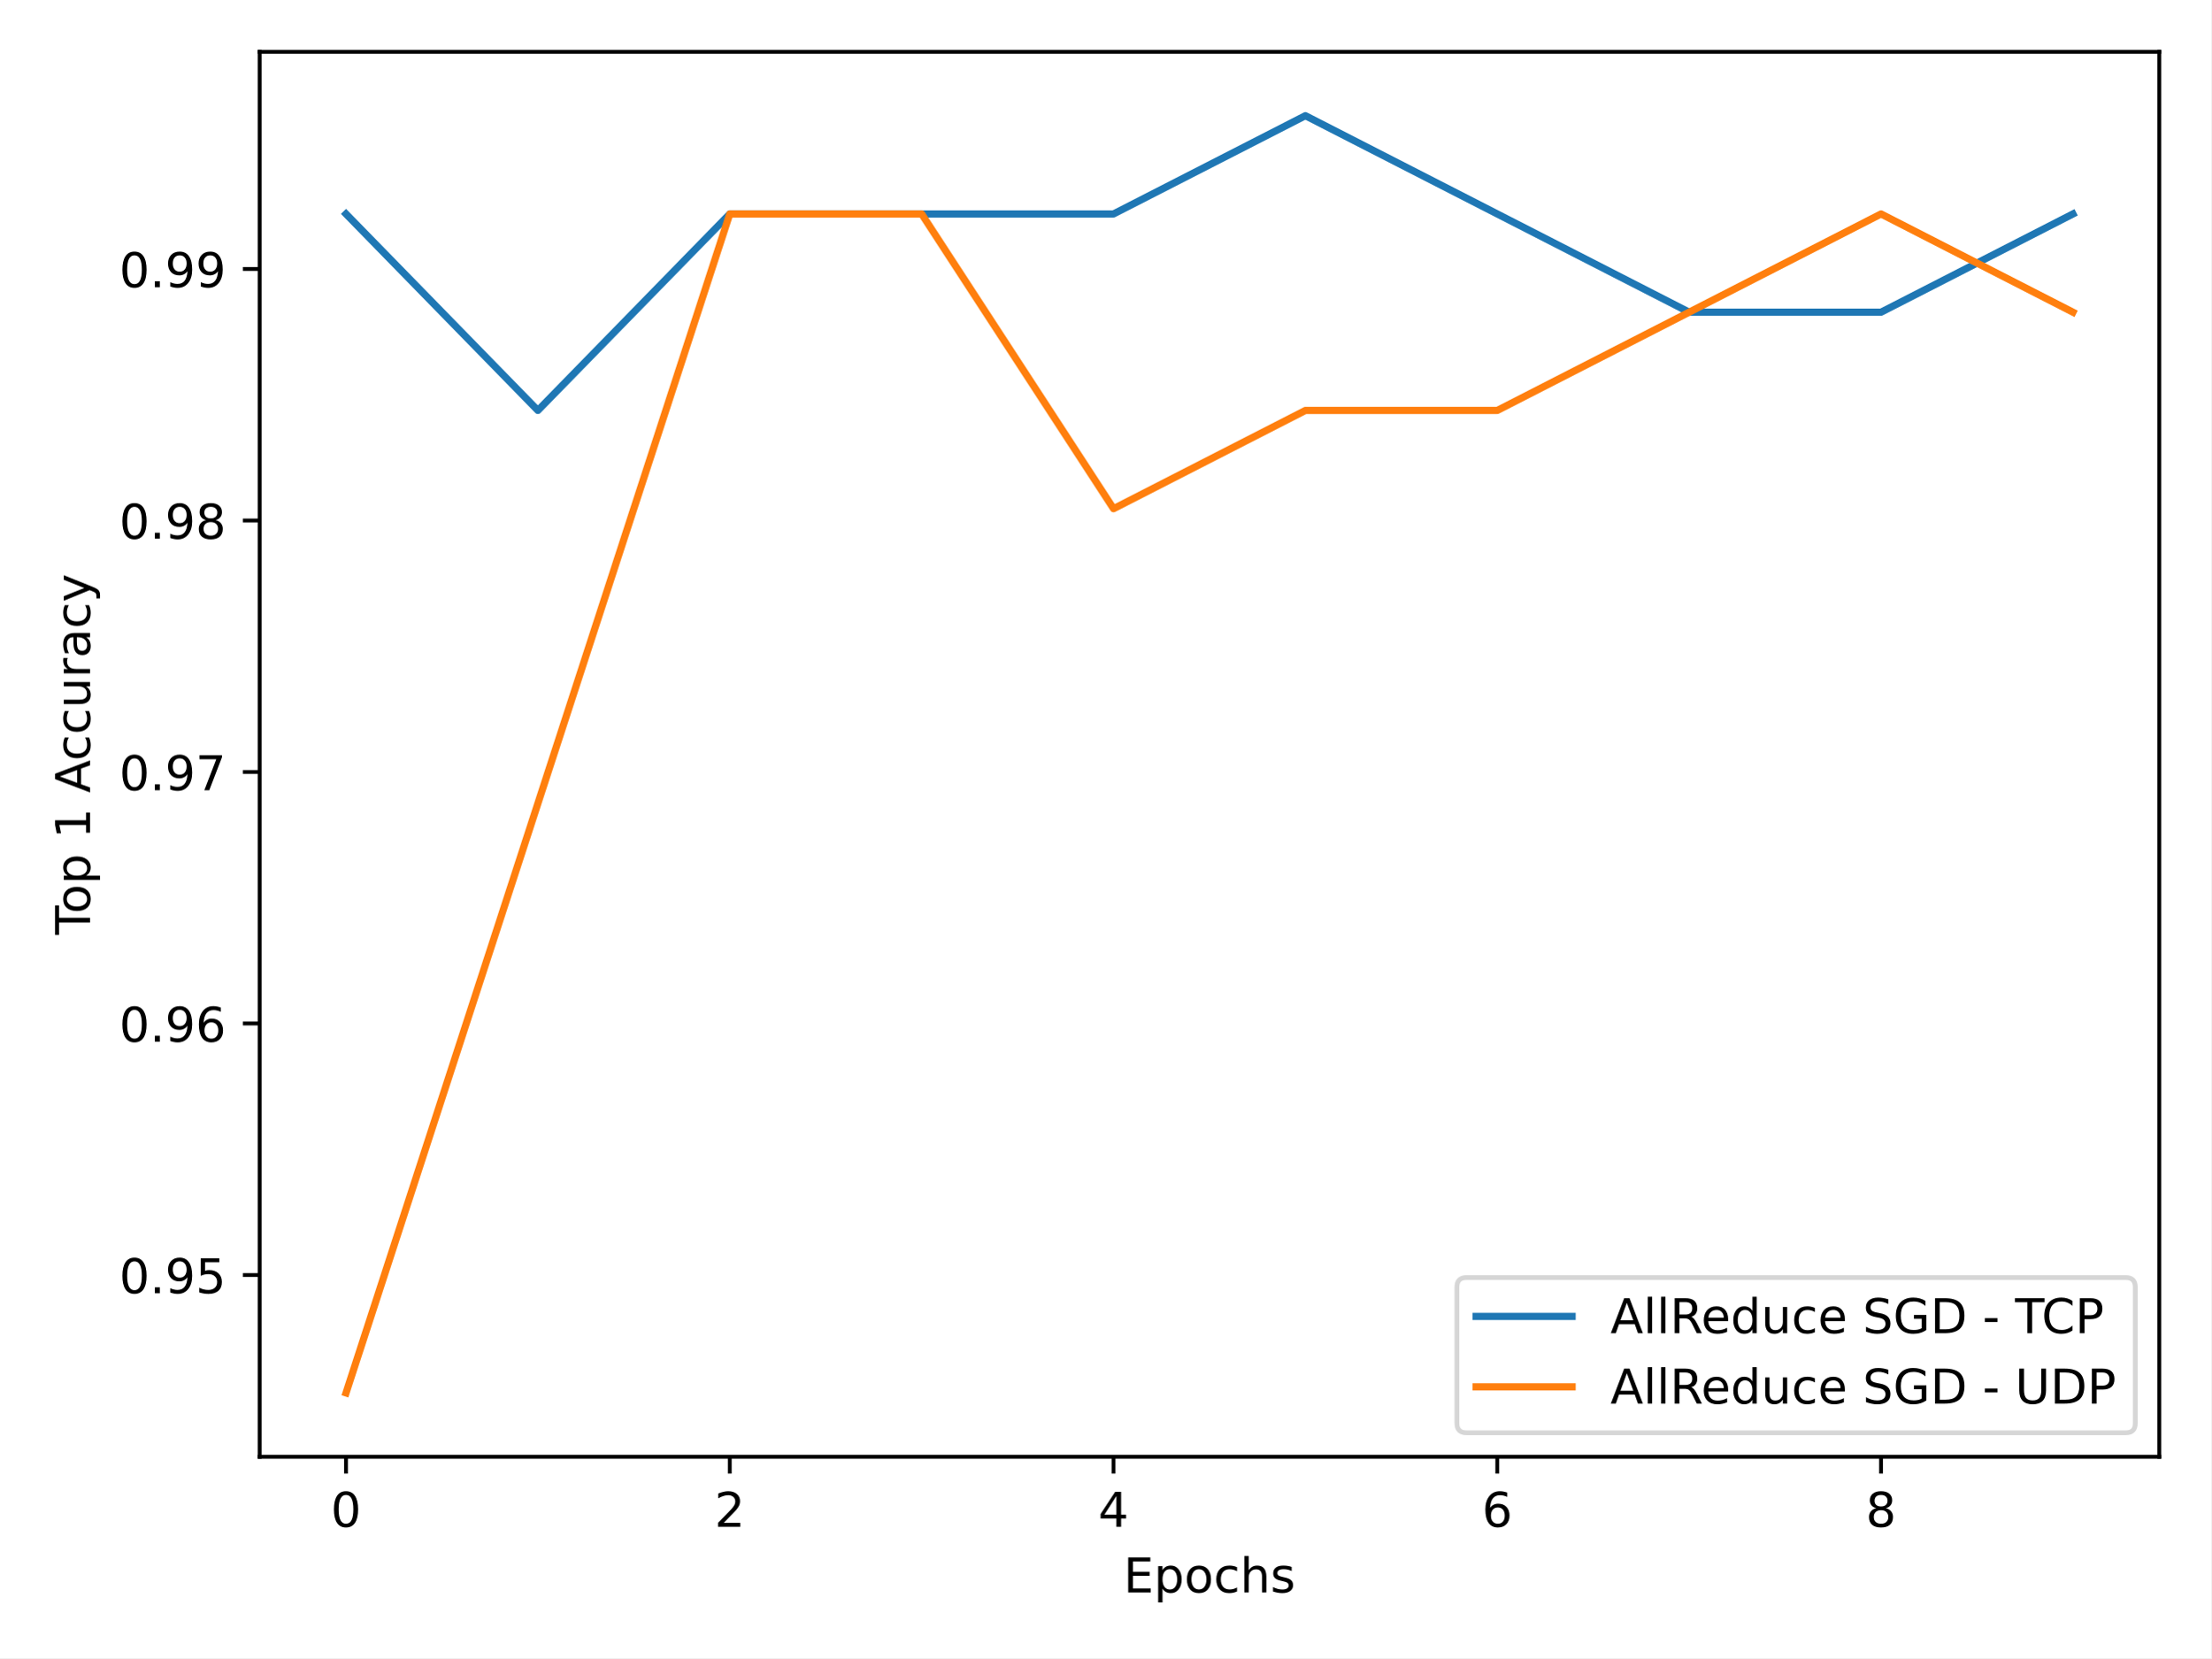
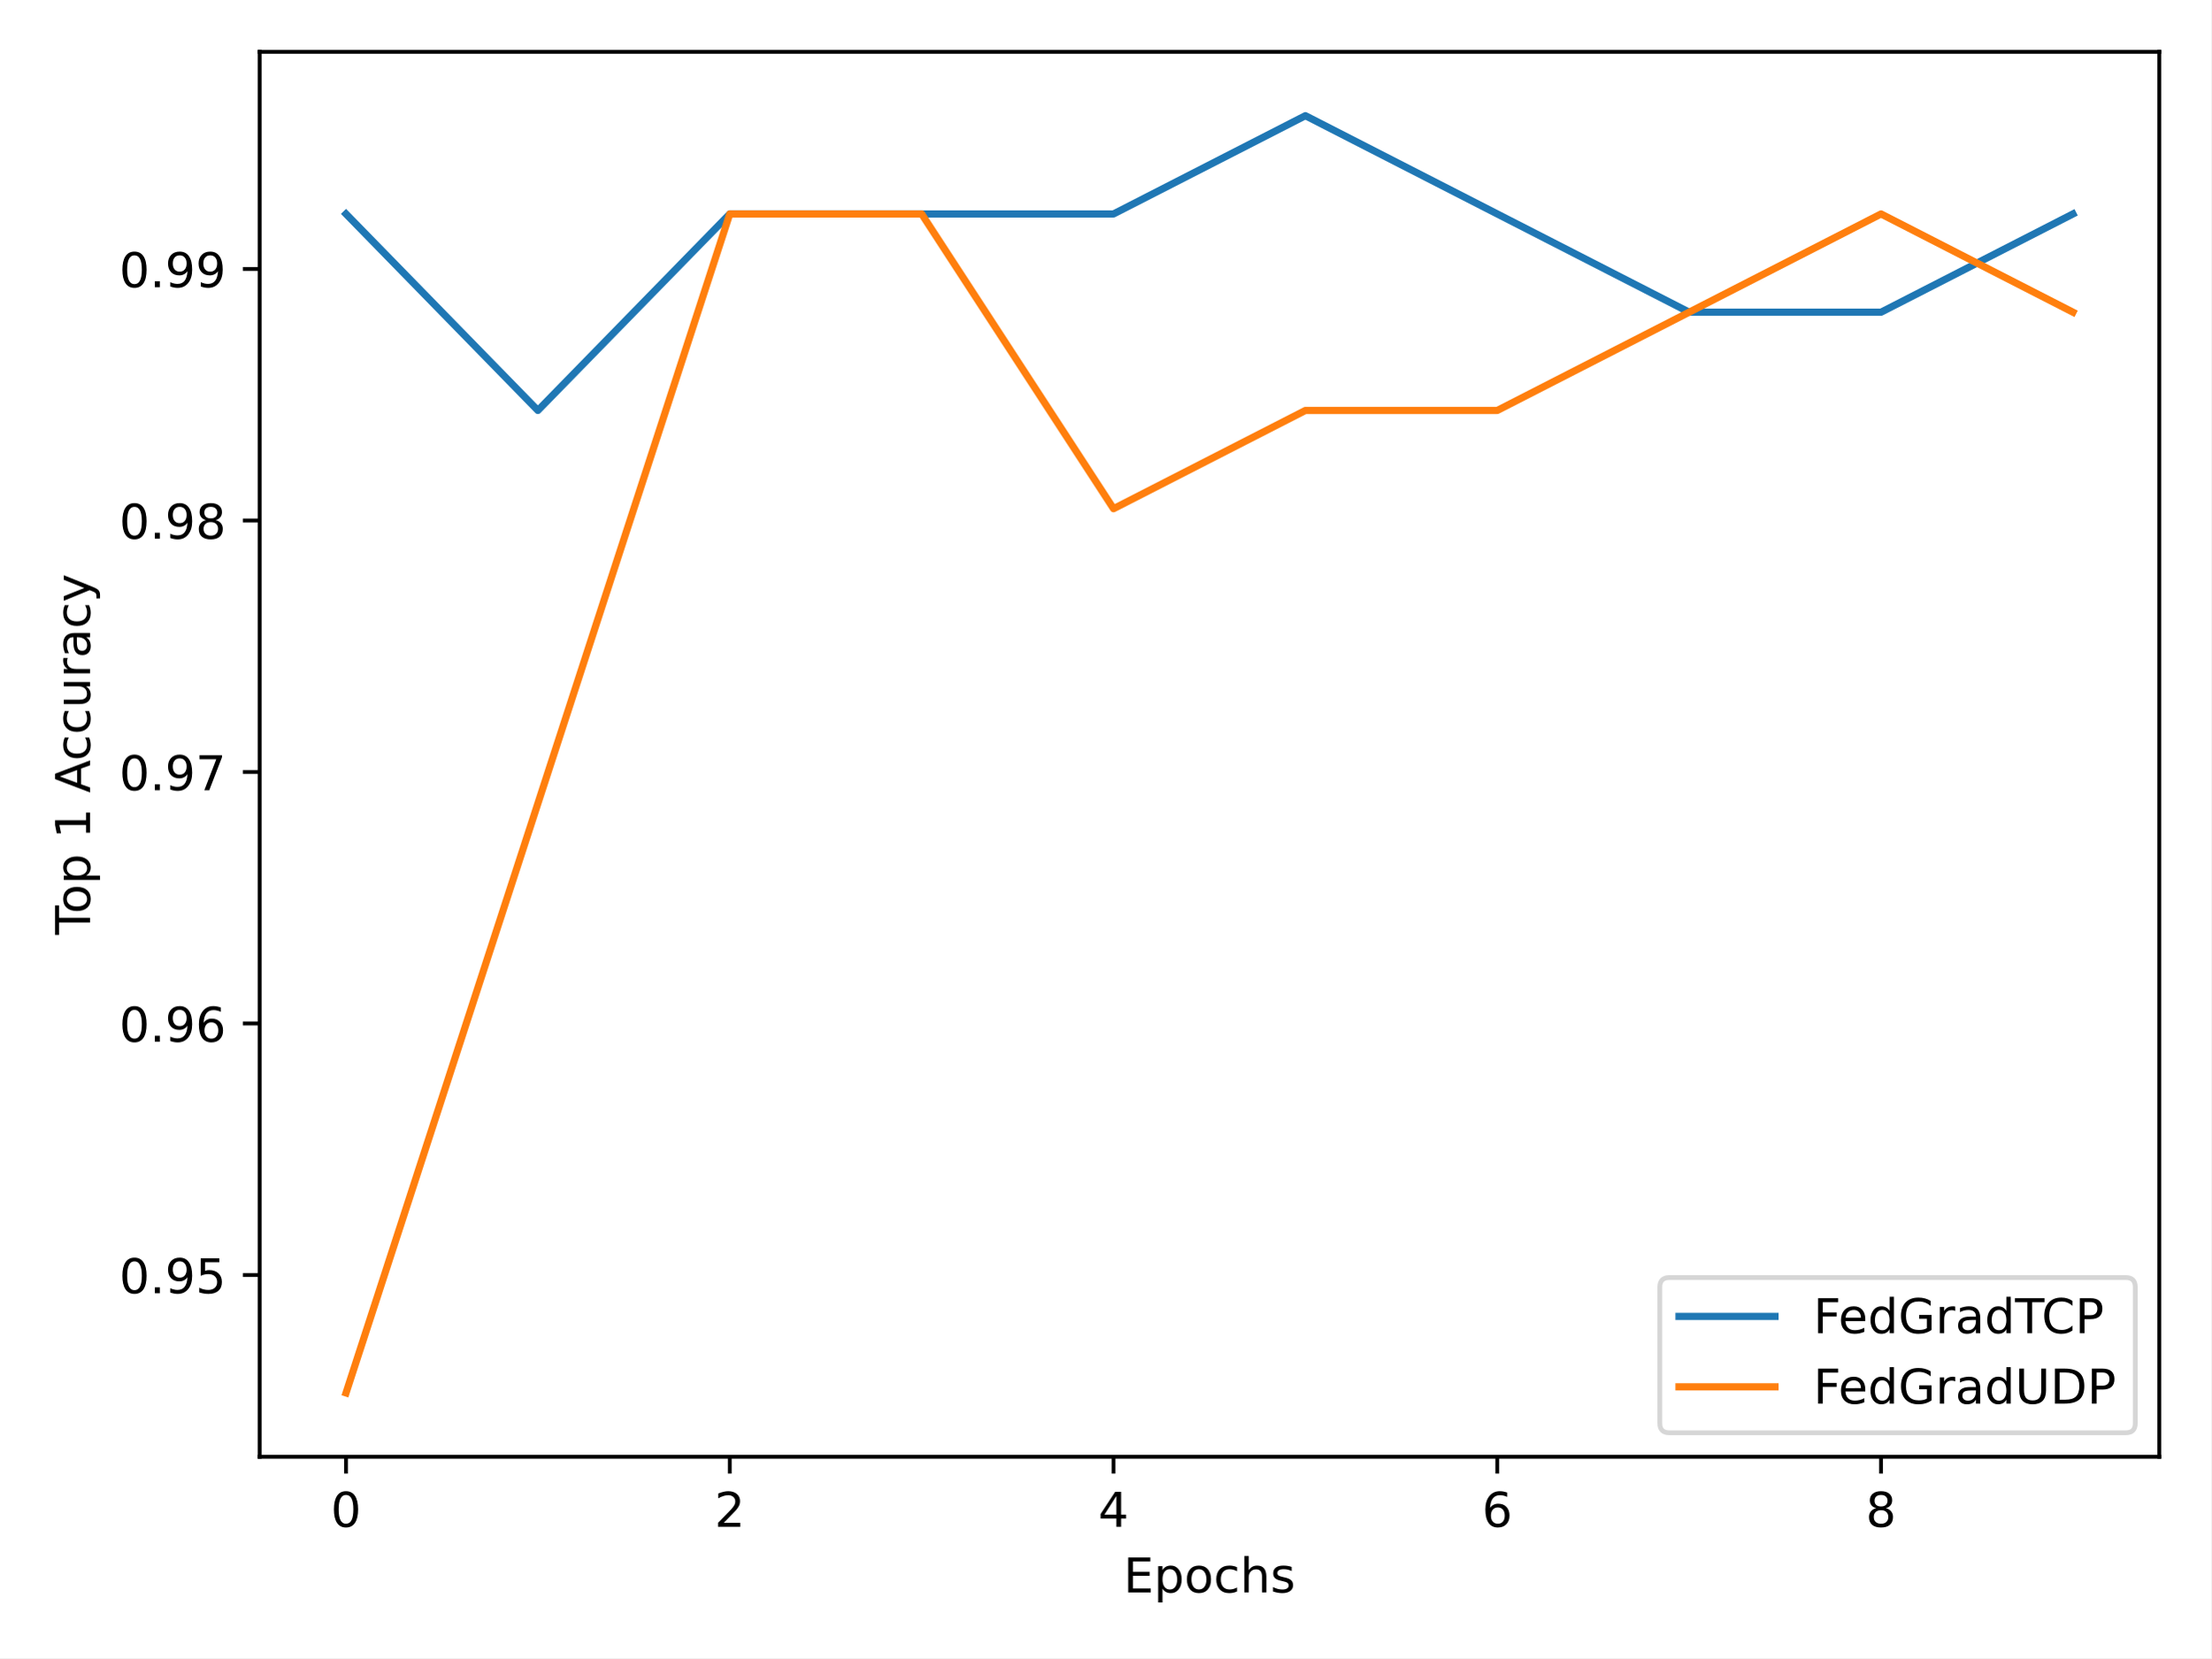
<svg xmlns="http://www.w3.org/2000/svg" xmlns:xlink="http://www.w3.org/1999/xlink" height="345.6pt" version="1.1" viewBox="0 0 460.8 345.6" width="460.8pt">
  <defs>
    <style type="text/css">*{stroke-linecap:butt;stroke-linejoin:round;}</style>
  </defs>
  <g id="figure_1">
    <g id="patch_1">
      <path d="M 0 345.6  L 460.8 345.6  L 460.8 0  L 0 0  z " style="fill:#ffffff;" />
    </g>
    <g id="axes_1">
      <g id="patch_2">
        <path d="M 54.11 303.64  L 450 303.64  L 450 10.8  L 54.11 10.8  z " style="fill:#ffffff;" />
      </g>
      <g id="matplotlib.axis_1">
        <g id="xtick_1">
          <g id="line2d_1">
            <defs>
-               <path d="M 0 0  L 0 3.5  " id="mf8618cf4aa" style="stroke:#000000;stroke-width:0.8;" />
-             </defs>
-             <g>
-               <use style="stroke:#000000;stroke-width:0.8;" x="72.105" xlink:href="#mf8618cf4aa" y="303.64" />
+               <path d="M 0 0  L 0 3.5  " id="mbc9f27e585" style="stroke:#000000;stroke-width:0.8;" />
+             </defs>
+             <g>
+               <use style="stroke:#000000;stroke-width:0.8;" x="72.105" xlink:href="#mbc9f27e585" y="303.64" />
            </g>
          </g>
          <g id="text_1">
            <g transform="translate(68.92375 318.2384)scale(0.1 -0.1)">
              <defs>
                <path d="M 31.781 66.406  Q 24.172 66.406 20.328 58.906  Q 16.5 51.422 16.5 36.375  Q 16.5 21.391 20.328 13.891  Q 24.172 6.391 31.781 6.391  Q 39.453 6.391 43.281 13.891  Q 47.125 21.391 47.125 36.375  Q 47.125 51.422 43.281 58.906  Q 39.453 66.406 31.781 66.406  z M 31.781 74.219  Q 44.047 74.219 50.516 64.516  Q 56.984 54.828 56.984 36.375  Q 56.984 17.969 50.516 8.266  Q 44.047 -1.422 31.781 -1.422  Q 19.531 -1.422 13.062 8.266  Q 6.594 17.969 6.594 36.375  Q 6.594 54.828 13.062 64.516  Q 19.531 74.219 31.781 74.219  z " id="DejaVuSans-48" />
              </defs>
              <use xlink:href="#DejaVuSans-48" />
            </g>
          </g>
        </g>
        <g id="xtick_2">
          <g id="line2d_2">
            <g>
-               <use style="stroke:#000000;stroke-width:0.8;" x="152.083" xlink:href="#mf8618cf4aa" y="303.64" />
+               <use style="stroke:#000000;stroke-width:0.8;" x="152.083" xlink:href="#mbc9f27e585" y="303.64" />
            </g>
          </g>
          <g id="text_2">
            <g transform="translate(148.9015 318.2384)scale(0.1 -0.1)">
              <defs>
                <path d="M 19.188 8.297  L 53.609 8.297  L 53.609 0  L 7.328 0  L 7.328 8.297  Q 12.938 14.109 22.625 23.891  Q 32.328 33.688 34.812 36.531  Q 39.547 41.844 41.422 45.531  Q 43.312 49.219 43.312 52.781  Q 43.312 58.594 39.234 62.25  Q 35.156 65.922 28.609 65.922  Q 23.969 65.922 18.812 64.312  Q 13.672 62.703 7.812 59.422  L 7.812 69.391  Q 13.766 71.781 18.938 73  Q 24.125 74.219 28.422 74.219  Q 39.75 74.219 46.484 68.547  Q 53.219 62.891 53.219 53.422  Q 53.219 48.922 51.531 44.891  Q 49.859 40.875 45.406 35.406  Q 44.188 33.984 37.641 27.219  Q 31.109 20.453 19.188 8.297  z " id="DejaVuSans-50" />
              </defs>
              <use xlink:href="#DejaVuSans-50" />
            </g>
          </g>
        </g>
        <g id="xtick_3">
          <g id="line2d_3">
            <g>
-               <use style="stroke:#000000;stroke-width:0.8;" x="232.061" xlink:href="#mf8618cf4aa" y="303.64" />
+               <use style="stroke:#000000;stroke-width:0.8;" x="232.061" xlink:href="#mbc9f27e585" y="303.64" />
            </g>
          </g>
          <g id="text_3">
            <g transform="translate(228.8793 318.2384)scale(0.1 -0.1)">
              <defs>
                <path d="M 37.797 64.312  L 12.891 25.391  L 37.797 25.391  z M 35.203 72.906  L 47.609 72.906  L 47.609 25.391  L 58.016 25.391  L 58.016 17.188  L 47.609 17.188  L 47.609 0  L 37.797 0  L 37.797 17.188  L 4.891 17.188  L 4.891 26.703  z " id="DejaVuSans-52" />
              </defs>
              <use xlink:href="#DejaVuSans-52" />
            </g>
          </g>
        </g>
        <g id="xtick_4">
          <g id="line2d_4">
            <g>
-               <use style="stroke:#000000;stroke-width:0.8;" x="312.038" xlink:href="#mf8618cf4aa" y="303.64" />
+               <use style="stroke:#000000;stroke-width:0.8;" x="312.038" xlink:href="#mbc9f27e585" y="303.64" />
            </g>
          </g>
          <g id="text_4">
            <g transform="translate(308.8571 318.2384)scale(0.1 -0.1)">
              <defs>
                <path d="M 33.016 40.375  Q 26.375 40.375 22.484 35.828  Q 18.609 31.297 18.609 23.391  Q 18.609 15.531 22.484 10.953  Q 26.375 6.391 33.016 6.391  Q 39.656 6.391 43.531 10.953  Q 47.406 15.531 47.406 23.391  Q 47.406 31.297 43.531 35.828  Q 39.656 40.375 33.016 40.375  z M 52.594 71.297  L 52.594 62.312  Q 48.875 64.062 45.094 64.984  Q 41.312 65.922 37.594 65.922  Q 27.828 65.922 22.672 59.328  Q 17.531 52.734 16.797 39.406  Q 19.672 43.656 24.016 45.922  Q 28.375 48.188 33.594 48.188  Q 44.578 48.188 50.953 41.516  Q 57.328 34.859 57.328 23.391  Q 57.328 12.156 50.688 5.359  Q 44.047 -1.422 33.016 -1.422  Q 20.359 -1.422 13.672 8.266  Q 6.984 17.969 6.984 36.375  Q 6.984 53.656 15.188 63.938  Q 23.391 74.219 37.203 74.219  Q 40.922 74.219 44.703 73.484  Q 48.484 72.75 52.594 71.297  z " id="DejaVuSans-54" />
              </defs>
              <use xlink:href="#DejaVuSans-54" />
            </g>
          </g>
        </g>
        <g id="xtick_5">
          <g id="line2d_5">
            <g>
-               <use style="stroke:#000000;stroke-width:0.8;" x="392.016" xlink:href="#mf8618cf4aa" y="303.64" />
+               <use style="stroke:#000000;stroke-width:0.8;" x="392.016" xlink:href="#mbc9f27e585" y="303.64" />
            </g>
          </g>
          <g id="text_5">
            <g transform="translate(388.8349 318.2384)scale(0.1 -0.1)">
              <defs>
                <path d="M 31.781 34.625  Q 24.75 34.625 20.719 30.859  Q 16.703 27.094 16.703 20.516  Q 16.703 13.922 20.719 10.156  Q 24.75 6.391 31.781 6.391  Q 38.812 6.391 42.859 10.172  Q 46.922 13.969 46.922 20.516  Q 46.922 27.094 42.891 30.859  Q 38.875 34.625 31.781 34.625  z M 21.922 38.812  Q 15.578 40.375 12.031 44.719  Q 8.5 49.078 8.5 55.328  Q 8.5 64.062 14.719 69.141  Q 20.953 74.219 31.781 74.219  Q 42.672 74.219 48.875 69.141  Q 55.078 64.062 55.078 55.328  Q 55.078 49.078 51.531 44.719  Q 48 40.375 41.703 38.812  Q 48.828 37.156 52.797 32.312  Q 56.781 27.484 56.781 20.516  Q 56.781 9.906 50.312 4.234  Q 43.844 -1.422 31.781 -1.422  Q 19.734 -1.422 13.25 4.234  Q 6.781 9.906 6.781 20.516  Q 6.781 27.484 10.781 32.312  Q 14.797 37.156 21.922 38.812  z M 18.312 54.391  Q 18.312 48.734 21.844 45.562  Q 25.391 42.391 31.781 42.391  Q 38.141 42.391 41.719 45.562  Q 45.312 48.734 45.312 54.391  Q 45.312 60.062 41.719 63.234  Q 38.141 66.406 31.781 66.406  Q 25.391 66.406 21.844 63.234  Q 18.312 60.062 18.312 54.391  z " id="DejaVuSans-56" />
              </defs>
              <use xlink:href="#DejaVuSans-56" />
            </g>
          </g>
        </g>
        <g id="text_6">
          <g transform="translate(234.1394 331.9166)scale(0.1 -0.1)">
            <defs>
              <path d="M 9.812 72.906  L 55.906 72.906  L 55.906 64.594  L 19.672 64.594  L 19.672 43.016  L 54.391 43.016  L 54.391 34.719  L 19.672 34.719  L 19.672 8.297  L 56.781 8.297  L 56.781 0  L 9.812 0  z " id="DejaVuSans-69" />
              <path d="M 18.109 8.203  L 18.109 -20.797  L 9.078 -20.797  L 9.078 54.688  L 18.109 54.688  L 18.109 46.391  Q 20.953 51.266 25.266 53.625  Q 29.594 56 35.594 56  Q 45.562 56 51.781 48.094  Q 58.016 40.188 58.016 27.297  Q 58.016 14.406 51.781 6.484  Q 45.562 -1.422 35.594 -1.422  Q 29.594 -1.422 25.266 0.953  Q 20.953 3.328 18.109 8.203  z M 48.688 27.297  Q 48.688 37.203 44.609 42.844  Q 40.531 48.484 33.406 48.484  Q 26.266 48.484 22.188 42.844  Q 18.109 37.203 18.109 27.297  Q 18.109 17.391 22.188 11.75  Q 26.266 6.109 33.406 6.109  Q 40.531 6.109 44.609 11.75  Q 48.688 17.391 48.688 27.297  z " id="DejaVuSans-112" />
              <path d="M 30.609 48.391  Q 23.391 48.391 19.188 42.75  Q 14.984 37.109 14.984 27.297  Q 14.984 17.484 19.156 11.844  Q 23.344 6.203 30.609 6.203  Q 37.797 6.203 41.984 11.859  Q 46.188 17.531 46.188 27.297  Q 46.188 37.016 41.984 42.703  Q 37.797 48.391 30.609 48.391  z M 30.609 56  Q 42.328 56 49.016 48.375  Q 55.719 40.766 55.719 27.297  Q 55.719 13.875 49.016 6.219  Q 42.328 -1.422 30.609 -1.422  Q 18.844 -1.422 12.172 6.219  Q 5.516 13.875 5.516 27.297  Q 5.516 40.766 12.172 48.375  Q 18.844 56 30.609 56  z " id="DejaVuSans-111" />
              <path d="M 48.781 52.594  L 48.781 44.188  Q 44.969 46.297 41.141 47.344  Q 37.312 48.391 33.406 48.391  Q 24.656 48.391 19.812 42.844  Q 14.984 37.312 14.984 27.297  Q 14.984 17.281 19.812 11.734  Q 24.656 6.203 33.406 6.203  Q 37.312 6.203 41.141 7.25  Q 44.969 8.297 48.781 10.406  L 48.781 2.094  Q 45.016 0.344 40.984 -0.531  Q 36.969 -1.422 32.422 -1.422  Q 20.062 -1.422 12.781 6.344  Q 5.516 14.109 5.516 27.297  Q 5.516 40.672 12.859 48.328  Q 20.219 56 33.016 56  Q 37.156 56 41.109 55.141  Q 45.062 54.297 48.781 52.594  z " id="DejaVuSans-99" />
              <path d="M 54.891 33.016  L 54.891 0  L 45.906 0  L 45.906 32.719  Q 45.906 40.484 42.875 44.328  Q 39.844 48.188 33.797 48.188  Q 26.516 48.188 22.312 43.547  Q 18.109 38.922 18.109 30.906  L 18.109 0  L 9.078 0  L 9.078 75.984  L 18.109 75.984  L 18.109 46.188  Q 21.344 51.125 25.703 53.562  Q 30.078 56 35.797 56  Q 45.219 56 50.047 50.172  Q 54.891 44.344 54.891 33.016  z " id="DejaVuSans-104" />
              <path d="M 44.281 53.078  L 44.281 44.578  Q 40.484 46.531 36.375 47.5  Q 32.281 48.484 27.875 48.484  Q 21.188 48.484 17.844 46.438  Q 14.5 44.391 14.5 40.281  Q 14.5 37.156 16.891 35.375  Q 19.281 33.594 26.516 31.984  L 29.594 31.297  Q 39.156 29.25 43.188 25.516  Q 47.219 21.781 47.219 15.094  Q 47.219 7.469 41.188 3.016  Q 35.156 -1.422 24.609 -1.422  Q 20.219 -1.422 15.453 -0.562  Q 10.688 0.297 5.422 2  L 5.422 11.281  Q 10.406 8.688 15.234 7.391  Q 20.062 6.109 24.812 6.109  Q 31.156 6.109 34.562 8.281  Q 37.984 10.453 37.984 14.406  Q 37.984 18.062 35.516 20.016  Q 33.062 21.969 24.703 23.781  L 21.578 24.516  Q 13.234 26.266 9.516 29.906  Q 5.812 33.547 5.812 39.891  Q 5.812 47.609 11.281 51.797  Q 16.75 56 26.812 56  Q 31.781 56 36.172 55.266  Q 40.578 54.547 44.281 53.078  z " id="DejaVuSans-115" />
            </defs>
            <use xlink:href="#DejaVuSans-69" />
            <use x="63.184" xlink:href="#DejaVuSans-112" />
            <use x="126.66" xlink:href="#DejaVuSans-111" />
            <use x="187.842" xlink:href="#DejaVuSans-99" />
            <use x="242.822" xlink:href="#DejaVuSans-104" />
            <use x="306.201" xlink:href="#DejaVuSans-115" />
          </g>
        </g>
      </g>
      <g id="matplotlib.axis_2">
        <g id="ytick_1">
          <g id="line2d_6">
            <defs>
-               <path d="M 0 0  L -3.5 0  " id="m10db26e4a4" style="stroke:#000000;stroke-width:0.8;" />
-             </defs>
-             <g>
-               <use style="stroke:#000000;stroke-width:0.8;" x="54.11" xlink:href="#m10db26e4a4" y="265.755" />
+               <path d="M 0 0  L -3.5 0  " id="m0f67ca080c" style="stroke:#000000;stroke-width:0.8;" />
+             </defs>
+             <g>
+               <use style="stroke:#000000;stroke-width:0.8;" x="54.11" xlink:href="#m0f67ca080c" y="265.755" />
            </g>
          </g>
          <g id="text_7">
            <g transform="translate(24.84437 269.5543)scale(0.1 -0.1)">
              <defs>
                <path d="M 10.688 12.406  L 21 12.406  L 21 0  L 10.688 0  z " id="DejaVuSans-46" />
                <path d="M 10.984 1.516  L 10.984 10.5  Q 14.703 8.734 18.5 7.812  Q 22.312 6.891 25.984 6.891  Q 35.75 6.891 40.891 13.453  Q 46.047 20.016 46.781 33.406  Q 43.953 29.203 39.594 26.953  Q 35.25 24.703 29.984 24.703  Q 19.047 24.703 12.672 31.312  Q 6.297 37.938 6.297 49.422  Q 6.297 60.641 12.938 67.422  Q 19.578 74.219 30.609 74.219  Q 43.266 74.219 49.922 64.516  Q 56.594 54.828 56.594 36.375  Q 56.594 19.141 48.406 8.859  Q 40.234 -1.422 26.422 -1.422  Q 22.703 -1.422 18.891 -0.688  Q 15.094 0.047 10.984 1.516  z M 30.609 32.422  Q 37.25 32.422 41.125 36.953  Q 45.016 41.5 45.016 49.422  Q 45.016 57.281 41.125 61.844  Q 37.25 66.406 30.609 66.406  Q 23.969 66.406 20.094 61.844  Q 16.219 57.281 16.219 49.422  Q 16.219 41.5 20.094 36.953  Q 23.969 32.422 30.609 32.422  z " id="DejaVuSans-57" />
                <path d="M 10.797 72.906  L 49.516 72.906  L 49.516 64.594  L 19.828 64.594  L 19.828 46.734  Q 21.969 47.469 24.109 47.828  Q 26.266 48.188 28.422 48.188  Q 40.625 48.188 47.75 41.5  Q 54.891 34.812 54.891 23.391  Q 54.891 11.625 47.562 5.094  Q 40.234 -1.422 26.906 -1.422  Q 22.312 -1.422 17.547 -0.641  Q 12.797 0.141 7.719 1.703  L 7.719 11.625  Q 12.109 9.234 16.797 8.062  Q 21.484 6.891 26.703 6.891  Q 35.156 6.891 40.078 11.328  Q 45.016 15.766 45.016 23.391  Q 45.016 31 40.078 35.438  Q 35.156 39.891 26.703 39.891  Q 22.75 39.891 18.812 39.016  Q 14.891 38.141 10.797 36.281  z " id="DejaVuSans-53" />
              </defs>
              <use xlink:href="#DejaVuSans-48" />
              <use x="63.623" xlink:href="#DejaVuSans-46" />
              <use x="95.41" xlink:href="#DejaVuSans-57" />
              <use x="159.033" xlink:href="#DejaVuSans-53" />
            </g>
          </g>
        </g>
        <g id="ytick_2">
          <g id="line2d_7">
            <g>
-               <use style="stroke:#000000;stroke-width:0.8;" x="54.11" xlink:href="#m10db26e4a4" y="213.331" />
+               <use style="stroke:#000000;stroke-width:0.8;" x="54.11" xlink:href="#m0f67ca080c" y="213.331" />
            </g>
          </g>
          <g id="text_8">
            <g transform="translate(24.84437 217.1298)scale(0.1 -0.1)">
              <use xlink:href="#DejaVuSans-48" />
              <use x="63.623" xlink:href="#DejaVuSans-46" />
              <use x="95.41" xlink:href="#DejaVuSans-57" />
              <use x="159.033" xlink:href="#DejaVuSans-54" />
            </g>
          </g>
        </g>
        <g id="ytick_3">
          <g id="line2d_8">
            <g>
-               <use style="stroke:#000000;stroke-width:0.8;" x="54.11" xlink:href="#m10db26e4a4" y="160.906" />
+               <use style="stroke:#000000;stroke-width:0.8;" x="54.11" xlink:href="#m0f67ca080c" y="160.906" />
            </g>
          </g>
          <g id="text_9">
            <g transform="translate(24.84437 164.7053)scale(0.1 -0.1)">
              <defs>
                <path d="M 8.203 72.906  L 55.078 72.906  L 55.078 68.703  L 28.609 0  L 18.312 0  L 43.219 64.594  L 8.203 64.594  z " id="DejaVuSans-55" />
              </defs>
              <use xlink:href="#DejaVuSans-48" />
              <use x="63.623" xlink:href="#DejaVuSans-46" />
              <use x="95.41" xlink:href="#DejaVuSans-57" />
              <use x="159.033" xlink:href="#DejaVuSans-55" />
            </g>
          </g>
        </g>
        <g id="ytick_4">
          <g id="line2d_9">
            <g>
-               <use style="stroke:#000000;stroke-width:0.8;" x="54.11" xlink:href="#m10db26e4a4" y="108.482" />
+               <use style="stroke:#000000;stroke-width:0.8;" x="54.11" xlink:href="#m0f67ca080c" y="108.482" />
            </g>
          </g>
          <g id="text_10">
            <g transform="translate(24.84437 112.2808)scale(0.1 -0.1)">
              <use xlink:href="#DejaVuSans-48" />
              <use x="63.623" xlink:href="#DejaVuSans-46" />
              <use x="95.41" xlink:href="#DejaVuSans-57" />
              <use x="159.033" xlink:href="#DejaVuSans-56" />
            </g>
          </g>
        </g>
        <g id="ytick_5">
          <g id="line2d_10">
            <g>
-               <use style="stroke:#000000;stroke-width:0.8;" x="54.11" xlink:href="#m10db26e4a4" y="56.057" />
+               <use style="stroke:#000000;stroke-width:0.8;" x="54.11" xlink:href="#m0f67ca080c" y="56.057" />
            </g>
          </g>
          <g id="text_11">
            <g transform="translate(24.84437 59.85631)scale(0.1 -0.1)">
              <use xlink:href="#DejaVuSans-48" />
              <use x="63.623" xlink:href="#DejaVuSans-46" />
              <use x="95.41" xlink:href="#DejaVuSans-57" />
              <use x="159.033" xlink:href="#DejaVuSans-57" />
            </g>
          </g>
        </g>
        <g id="text_12">
          <g transform="translate(18.76469 194.845)rotate(-90)scale(0.1 -0.1)">
            <defs>
              <path d="M -0.297 72.906  L 61.375 72.906  L 61.375 64.594  L 35.5 64.594  L 35.5 0  L 25.594 0  L 25.594 64.594  L -0.297 64.594  z " id="DejaVuSans-84" />
              <path id="DejaVuSans-32" />
              <path d="M 12.406 8.297  L 28.516 8.297  L 28.516 63.922  L 10.984 60.406  L 10.984 69.391  L 28.422 72.906  L 38.281 72.906  L 38.281 8.297  L 54.391 8.297  L 54.391 0  L 12.406 0  z " id="DejaVuSans-49" />
              <path d="M 34.188 63.188  L 20.797 26.906  L 47.609 26.906  z M 28.609 72.906  L 39.797 72.906  L 67.578 0  L 57.328 0  L 50.688 18.703  L 17.828 18.703  L 11.188 0  L 0.781 0  z " id="DejaVuSans-65" />
              <path d="M 8.5 21.578  L 8.5 54.688  L 17.484 54.688  L 17.484 21.922  Q 17.484 14.156 20.5 10.266  Q 23.531 6.391 29.594 6.391  Q 36.859 6.391 41.078 11.031  Q 45.312 15.672 45.312 23.688  L 45.312 54.688  L 54.297 54.688  L 54.297 0  L 45.312 0  L 45.312 8.406  Q 42.047 3.422 37.719 1  Q 33.406 -1.422 27.688 -1.422  Q 18.266 -1.422 13.375 4.438  Q 8.5 10.297 8.5 21.578  z M 31.109 56  z " id="DejaVuSans-117" />
              <path d="M 41.109 46.297  Q 39.594 47.172 37.812 47.578  Q 36.031 48 33.891 48  Q 26.266 48 22.188 43.047  Q 18.109 38.094 18.109 28.812  L 18.109 0  L 9.078 0  L 9.078 54.688  L 18.109 54.688  L 18.109 46.188  Q 20.953 51.172 25.484 53.578  Q 30.031 56 36.531 56  Q 37.453 56 38.578 55.875  Q 39.703 55.766 41.062 55.516  z " id="DejaVuSans-114" />
              <path d="M 34.281 27.484  Q 23.391 27.484 19.188 25  Q 14.984 22.516 14.984 16.5  Q 14.984 11.719 18.141 8.906  Q 21.297 6.109 26.703 6.109  Q 34.188 6.109 38.703 11.406  Q 43.219 16.703 43.219 25.484  L 43.219 27.484  z M 52.203 31.203  L 52.203 0  L 43.219 0  L 43.219 8.297  Q 40.141 3.328 35.547 0.953  Q 30.953 -1.422 24.312 -1.422  Q 15.922 -1.422 10.953 3.297  Q 6 8.016 6 15.922  Q 6 25.141 12.172 29.828  Q 18.359 34.516 30.609 34.516  L 43.219 34.516  L 43.219 35.406  Q 43.219 41.609 39.141 45  Q 35.062 48.391 27.688 48.391  Q 23 48.391 18.547 47.266  Q 14.109 46.141 10.016 43.891  L 10.016 52.203  Q 14.938 54.109 19.578 55.047  Q 24.219 56 28.609 56  Q 40.484 56 46.344 49.844  Q 52.203 43.703 52.203 31.203  z " id="DejaVuSans-97" />
              <path d="M 32.172 -5.078  Q 28.375 -14.844 24.75 -17.812  Q 21.141 -20.797 15.094 -20.797  L 7.906 -20.797  L 7.906 -13.281  L 13.188 -13.281  Q 16.891 -13.281 18.938 -11.516  Q 21 -9.766 23.484 -3.219  L 25.094 0.875  L 2.984 54.688  L 12.5 54.688  L 29.594 11.922  L 46.688 54.688  L 56.203 54.688  z " id="DejaVuSans-121" />
            </defs>
            <use xlink:href="#DejaVuSans-84" />
            <use x="44.084" xlink:href="#DejaVuSans-111" />
            <use x="105.266" xlink:href="#DejaVuSans-112" />
            <use x="168.742" xlink:href="#DejaVuSans-32" />
            <use x="200.529" xlink:href="#DejaVuSans-49" />
            <use x="264.152" xlink:href="#DejaVuSans-32" />
            <use x="295.939" xlink:href="#DejaVuSans-65" />
            <use x="362.598" xlink:href="#DejaVuSans-99" />
            <use x="417.578" xlink:href="#DejaVuSans-99" />
            <use x="472.559" xlink:href="#DejaVuSans-117" />
            <use x="535.938" xlink:href="#DejaVuSans-114" />
            <use x="577.051" xlink:href="#DejaVuSans-97" />
            <use x="638.33" xlink:href="#DejaVuSans-99" />
            <use x="693.311" xlink:href="#DejaVuSans-121" />
          </g>
        </g>
      </g>
      <g id="line2d_11">
-         <path clip-path="url(#pa1e0e144a6)" d="M 72.105 44.589  L 112.094 85.546  L 152.083 44.589  L 192.072 44.589  L 232.061 44.589  L 272.049 24.111  L 312.038 44.589  L 352.027 65.068  L 392.016 65.068  L 432.005 44.589  " style="fill:none;stroke:#1f77b4;stroke-linecap:square;stroke-width:1.5;" />
+         <path clip-path="url(#p5470fb7e6d)" d="M 72.105 44.589  L 112.094 85.546  L 152.083 44.589  L 192.072 44.589  L 232.061 44.589  L 272.049 24.111  L 312.038 44.589  L 352.027 65.068  L 392.016 65.068  L 432.005 44.589  " style="fill:none;stroke:#1f77b4;stroke-linecap:square;stroke-width:1.5;" />
      </g>
      <g id="line2d_12">
-         <path clip-path="url(#pa1e0e144a6)" d="M 72.105 290.329  L 112.094 167.459  L 152.083 44.589  L 192.072 44.589  L 232.061 106.024  L 272.049 85.546  L 312.038 85.546  L 352.027 65.068  L 392.016 44.589  L 432.005 65.068  " style="fill:none;stroke:#ff7f0e;stroke-linecap:square;stroke-width:1.5;" />
+         <path clip-path="url(#p5470fb7e6d)" d="M 72.105 290.329  L 112.094 167.459  L 152.083 44.589  L 192.072 44.589  L 232.061 106.024  L 272.049 85.546  L 312.038 85.546  L 352.027 65.068  L 392.016 44.589  L 432.005 65.068  " style="fill:none;stroke:#ff7f0e;stroke-linecap:square;stroke-width:1.5;" />
      </g>
      <g id="patch_3">
        <path d="M 54.11 303.64  L 54.11 10.8  " style="fill:none;stroke:#000000;stroke-linecap:square;stroke-linejoin:miter;stroke-width:0.8;" />
      </g>
      <g id="patch_4">
        <path d="M 450 303.64  L 450 10.8  " style="fill:none;stroke:#000000;stroke-linecap:square;stroke-linejoin:miter;stroke-width:0.8;" />
      </g>
      <g id="patch_5">
        <path d="M 54.11 303.64  L 450 303.64  " style="fill:none;stroke:#000000;stroke-linecap:square;stroke-linejoin:miter;stroke-width:0.8;" />
      </g>
      <g id="patch_6">
        <path d="M 54.11 10.8  L 450 10.8  " style="fill:none;stroke:#000000;stroke-linecap:square;stroke-linejoin:miter;stroke-width:0.8;" />
      </g>
      <g id="legend_1">
        <g id="patch_7">
-           <path d="M 305.627 298.64  L 443 298.64  Q 445 298.64 445 296.64  L 445 268.284  Q 445 266.284 443 266.284  L 305.627 266.284  Q 303.627 266.284 303.627 268.284  L 303.627 296.64  Q 303.627 298.64 305.627 298.64  z " style="fill:#ffffff;opacity:0.8;stroke:#cccccc;stroke-linejoin:miter;" />
+           <path d="M 347.913 298.64  L 443 298.64  Q 445 298.64 445 296.64  L 445 268.284  Q 445 266.284 443 266.284  L 347.913 266.284  Q 345.913 266.284 345.913 268.284  L 345.913 296.64  Q 345.913 298.64 347.913 298.64  z " style="fill:#ffffff;opacity:0.8;stroke:#cccccc;stroke-linejoin:miter;" />
        </g>
        <g id="line2d_13">
-           <path d="M 307.627 274.382  L 327.627 274.382  " style="fill:none;stroke:#1f77b4;stroke-linecap:square;stroke-width:1.5;" />
+           <path d="M 349.913 274.382  L 369.913 274.382  " style="fill:none;stroke:#1f77b4;stroke-linecap:square;stroke-width:1.5;" />
        </g>
        <g id="line2d_14" />
        <g id="text_13">
-           <g transform="translate(335.6266 277.8822)scale(0.1 -0.1)">
-             <defs>
-               <path d="M 9.422 75.984  L 18.406 75.984  L 18.406 0  L 9.422 0  z " id="DejaVuSans-108" />
-               <path d="M 44.391 34.188  Q 47.562 33.109 50.562 29.594  Q 53.562 26.078 56.594 19.922  L 66.609 0  L 56 0  L 46.688 18.703  Q 43.062 26.031 39.672 28.422  Q 36.281 30.812 30.422 30.812  L 19.672 30.812  L 19.672 0  L 9.812 0  L 9.812 72.906  L 32.078 72.906  Q 44.578 72.906 50.734 67.672  Q 56.891 62.453 56.891 51.906  Q 56.891 45.016 53.688 40.469  Q 50.484 35.938 44.391 34.188  z M 19.672 64.797  L 19.672 38.922  L 32.078 38.922  Q 39.203 38.922 42.844 42.219  Q 46.484 45.516 46.484 51.906  Q 46.484 58.297 42.844 61.547  Q 39.203 64.797 32.078 64.797  z " id="DejaVuSans-82" />
+           <g transform="translate(377.9125 277.8822)scale(0.1 -0.1)">
+             <defs>
+               <path d="M 9.812 72.906  L 51.703 72.906  L 51.703 64.594  L 19.672 64.594  L 19.672 43.109  L 48.578 43.109  L 48.578 34.812  L 19.672 34.812  L 19.672 0  L 9.812 0  z " id="DejaVuSans-70" />
              <path d="M 56.203 29.594  L 56.203 25.203  L 14.891 25.203  Q 15.484 15.922 20.484 11.062  Q 25.484 6.203 34.422 6.203  Q 39.594 6.203 44.453 7.469  Q 49.312 8.734 54.109 11.281  L 54.109 2.781  Q 49.266 0.734 44.188 -0.344  Q 39.109 -1.422 33.891 -1.422  Q 20.797 -1.422 13.156 6.188  Q 5.516 13.812 5.516 26.812  Q 5.516 40.234 12.766 48.109  Q 20.016 56 32.328 56  Q 43.359 56 49.781 48.891  Q 56.203 41.797 56.203 29.594  z M 47.219 32.234  Q 47.125 39.594 43.094 43.984  Q 39.062 48.391 32.422 48.391  Q 24.906 48.391 20.391 44.141  Q 15.875 39.891 15.188 32.172  z " id="DejaVuSans-101" />
              <path d="M 45.406 46.391  L 45.406 75.984  L 54.391 75.984  L 54.391 0  L 45.406 0  L 45.406 8.203  Q 42.578 3.328 38.25 0.953  Q 33.938 -1.422 27.875 -1.422  Q 17.969 -1.422 11.734 6.484  Q 5.516 14.406 5.516 27.297  Q 5.516 40.188 11.734 48.094  Q 17.969 56 27.875 56  Q 33.938 56 38.25 53.625  Q 42.578 51.266 45.406 46.391  z M 14.797 27.297  Q 14.797 17.391 18.875 11.75  Q 22.953 6.109 30.078 6.109  Q 37.203 6.109 41.297 11.75  Q 45.406 17.391 45.406 27.297  Q 45.406 37.203 41.297 42.844  Q 37.203 48.484 30.078 48.484  Q 22.953 48.484 18.875 42.844  Q 14.797 37.203 14.797 27.297  z " id="DejaVuSans-100" />
-               <path d="M 53.516 70.516  L 53.516 60.891  Q 47.906 63.578 42.922 64.891  Q 37.938 66.219 33.297 66.219  Q 25.25 66.219 20.875 63.094  Q 16.5 59.969 16.5 54.203  Q 16.5 49.359 19.406 46.891  Q 22.312 44.438 30.422 42.922  L 36.375 41.703  Q 47.406 39.594 52.656 34.297  Q 57.906 29 57.906 20.125  Q 57.906 9.516 50.797 4.047  Q 43.703 -1.422 29.984 -1.422  Q 24.812 -1.422 18.969 -0.25  Q 13.141 0.922 6.891 3.219  L 6.891 13.375  Q 12.891 10.016 18.656 8.297  Q 24.422 6.594 29.984 6.594  Q 38.422 6.594 43.016 9.906  Q 47.609 13.234 47.609 19.391  Q 47.609 24.75 44.312 27.781  Q 41.016 30.812 33.5 32.328  L 27.484 33.5  Q 16.453 35.688 11.516 40.375  Q 6.594 45.062 6.594 53.422  Q 6.594 63.094 13.406 68.656  Q 20.219 74.219 32.172 74.219  Q 37.312 74.219 42.625 73.281  Q 47.953 72.359 53.516 70.516  z " id="DejaVuSans-83" />
              <path d="M 59.516 10.406  L 59.516 29.984  L 43.406 29.984  L 43.406 38.094  L 69.281 38.094  L 69.281 6.781  Q 63.578 2.734 56.688 0.656  Q 49.812 -1.422 42 -1.422  Q 24.906 -1.422 15.25 8.562  Q 5.609 18.562 5.609 36.375  Q 5.609 54.25 15.25 64.234  Q 24.906 74.219 42 74.219  Q 49.125 74.219 55.547 72.453  Q 61.969 70.703 67.391 67.281  L 67.391 56.781  Q 61.922 61.422 55.766 63.766  Q 49.609 66.109 42.828 66.109  Q 29.438 66.109 22.719 58.641  Q 16.016 51.172 16.016 36.375  Q 16.016 21.625 22.719 14.156  Q 29.438 6.688 42.828 6.688  Q 48.047 6.688 52.141 7.594  Q 56.25 8.5 59.516 10.406  z " id="DejaVuSans-71" />
-               <path d="M 19.672 64.797  L 19.672 8.109  L 31.594 8.109  Q 46.688 8.109 53.688 14.938  Q 60.688 21.781 60.688 36.531  Q 60.688 51.172 53.688 57.984  Q 46.688 64.797 31.594 64.797  z M 9.812 72.906  L 30.078 72.906  Q 51.266 72.906 61.172 64.094  Q 71.094 55.281 71.094 36.531  Q 71.094 17.672 61.125 8.828  Q 51.172 0 30.078 0  L 9.812 0  z " id="DejaVuSans-68" />
-               <path d="M 4.891 31.391  L 31.203 31.391  L 31.203 23.391  L 4.891 23.391  z " id="DejaVuSans-45" />
              <path d="M 64.406 67.281  L 64.406 56.891  Q 59.422 61.531 53.781 63.812  Q 48.141 66.109 41.797 66.109  Q 29.297 66.109 22.656 58.469  Q 16.016 50.828 16.016 36.375  Q 16.016 21.969 22.656 14.328  Q 29.297 6.688 41.797 6.688  Q 48.141 6.688 53.781 8.984  Q 59.422 11.281 64.406 15.922  L 64.406 5.609  Q 59.234 2.094 53.438 0.328  Q 47.656 -1.422 41.219 -1.422  Q 24.656 -1.422 15.125 8.703  Q 5.609 18.844 5.609 36.375  Q 5.609 53.953 15.125 64.078  Q 24.656 74.219 41.219 74.219  Q 47.75 74.219 53.531 72.484  Q 59.328 70.75 64.406 67.281  z " id="DejaVuSans-67" />
              <path d="M 19.672 64.797  L 19.672 37.406  L 32.078 37.406  Q 38.969 37.406 42.719 40.969  Q 46.484 44.531 46.484 51.125  Q 46.484 57.672 42.719 61.234  Q 38.969 64.797 32.078 64.797  z M 9.812 72.906  L 32.078 72.906  Q 44.344 72.906 50.609 67.359  Q 56.891 61.812 56.891 51.125  Q 56.891 40.328 50.609 34.812  Q 44.344 29.297 32.078 29.297  L 19.672 29.297  L 19.672 0  L 9.812 0  z " id="DejaVuSans-80" />
            </defs>
-             <use xlink:href="#DejaVuSans-65" />
-             <use x="68.408" xlink:href="#DejaVuSans-108" />
-             <use x="96.191" xlink:href="#DejaVuSans-108" />
-             <use x="123.975" xlink:href="#DejaVuSans-82" />
-             <use x="188.957" xlink:href="#DejaVuSans-101" />
-             <use x="250.48" xlink:href="#DejaVuSans-100" />
-             <use x="313.957" xlink:href="#DejaVuSans-117" />
-             <use x="377.336" xlink:href="#DejaVuSans-99" />
-             <use x="432.316" xlink:href="#DejaVuSans-101" />
-             <use x="493.84" xlink:href="#DejaVuSans-32" />
-             <use x="525.627" xlink:href="#DejaVuSans-83" />
-             <use x="589.104" xlink:href="#DejaVuSans-71" />
-             <use x="666.594" xlink:href="#DejaVuSans-68" />
-             <use x="743.596" xlink:href="#DejaVuSans-32" />
-             <use x="775.383" xlink:href="#DejaVuSans-45" />
-             <use x="811.467" xlink:href="#DejaVuSans-32" />
-             <use x="843.254" xlink:href="#DejaVuSans-84" />
-             <use x="898.463" xlink:href="#DejaVuSans-67" />
-             <use x="968.287" xlink:href="#DejaVuSans-80" />
+             <use xlink:href="#DejaVuSans-70" />
+             <use x="52.02" xlink:href="#DejaVuSans-101" />
+             <use x="113.543" xlink:href="#DejaVuSans-100" />
+             <use x="177.02" xlink:href="#DejaVuSans-71" />
+             <use x="254.51" xlink:href="#DejaVuSans-114" />
+             <use x="295.623" xlink:href="#DejaVuSans-97" />
+             <use x="356.902" xlink:href="#DejaVuSans-100" />
+             <use x="420.379" xlink:href="#DejaVuSans-84" />
+             <use x="475.588" xlink:href="#DejaVuSans-67" />
+             <use x="545.412" xlink:href="#DejaVuSans-80" />
          </g>
        </g>
        <g id="line2d_15">
-           <path d="M 307.627 289.06  L 327.627 289.06  " style="fill:none;stroke:#ff7f0e;stroke-linecap:square;stroke-width:1.5;" />
+           <path d="M 349.913 289.06  L 369.913 289.06  " style="fill:none;stroke:#ff7f0e;stroke-linecap:square;stroke-width:1.5;" />
        </g>
        <g id="line2d_16" />
        <g id="text_14">
-           <g transform="translate(335.6266 292.5603)scale(0.1 -0.1)">
+           <g transform="translate(377.9125 292.5603)scale(0.1 -0.1)">
            <defs>
              <path d="M 8.688 72.906  L 18.609 72.906  L 18.609 28.609  Q 18.609 16.891 22.844 11.734  Q 27.094 6.594 36.625 6.594  Q 46.094 6.594 50.344 11.734  Q 54.594 16.891 54.594 28.609  L 54.594 72.906  L 64.5 72.906  L 64.5 27.391  Q 64.5 13.141 57.438 5.859  Q 50.391 -1.422 36.625 -1.422  Q 22.797 -1.422 15.734 5.859  Q 8.688 13.141 8.688 27.391  z " id="DejaVuSans-85" />
-             </defs>
-             <use xlink:href="#DejaVuSans-65" />
-             <use x="68.408" xlink:href="#DejaVuSans-108" />
-             <use x="96.191" xlink:href="#DejaVuSans-108" />
-             <use x="123.975" xlink:href="#DejaVuSans-82" />
-             <use x="188.957" xlink:href="#DejaVuSans-101" />
-             <use x="250.48" xlink:href="#DejaVuSans-100" />
-             <use x="313.957" xlink:href="#DejaVuSans-117" />
-             <use x="377.336" xlink:href="#DejaVuSans-99" />
-             <use x="432.316" xlink:href="#DejaVuSans-101" />
-             <use x="493.84" xlink:href="#DejaVuSans-32" />
-             <use x="525.627" xlink:href="#DejaVuSans-83" />
-             <use x="589.104" xlink:href="#DejaVuSans-71" />
-             <use x="666.594" xlink:href="#DejaVuSans-68" />
-             <use x="743.596" xlink:href="#DejaVuSans-32" />
-             <use x="775.383" xlink:href="#DejaVuSans-45" />
-             <use x="811.467" xlink:href="#DejaVuSans-32" />
-             <use x="843.254" xlink:href="#DejaVuSans-85" />
-             <use x="916.447" xlink:href="#DejaVuSans-68" />
-             <use x="993.449" xlink:href="#DejaVuSans-80" />
+               <path d="M 19.672 64.797  L 19.672 8.109  L 31.594 8.109  Q 46.688 8.109 53.688 14.938  Q 60.688 21.781 60.688 36.531  Q 60.688 51.172 53.688 57.984  Q 46.688 64.797 31.594 64.797  z M 9.812 72.906  L 30.078 72.906  Q 51.266 72.906 61.172 64.094  Q 71.094 55.281 71.094 36.531  Q 71.094 17.672 61.125 8.828  Q 51.172 0 30.078 0  L 9.812 0  z " id="DejaVuSans-68" />
+             </defs>
+             <use xlink:href="#DejaVuSans-70" />
+             <use x="52.02" xlink:href="#DejaVuSans-101" />
+             <use x="113.543" xlink:href="#DejaVuSans-100" />
+             <use x="177.02" xlink:href="#DejaVuSans-71" />
+             <use x="254.51" xlink:href="#DejaVuSans-114" />
+             <use x="295.623" xlink:href="#DejaVuSans-97" />
+             <use x="356.902" xlink:href="#DejaVuSans-100" />
+             <use x="420.379" xlink:href="#DejaVuSans-85" />
+             <use x="493.572" xlink:href="#DejaVuSans-68" />
+             <use x="570.574" xlink:href="#DejaVuSans-80" />
          </g>
        </g>
      </g>
    </g>
  </g>
  <defs>
-     <clipPath id="pa1e0e144a6">
+     <clipPath id="p5470fb7e6d">
      <rect height="292.84" width="395.89" x="54.11" y="10.8" />
    </clipPath>
  </defs>
</svg>
